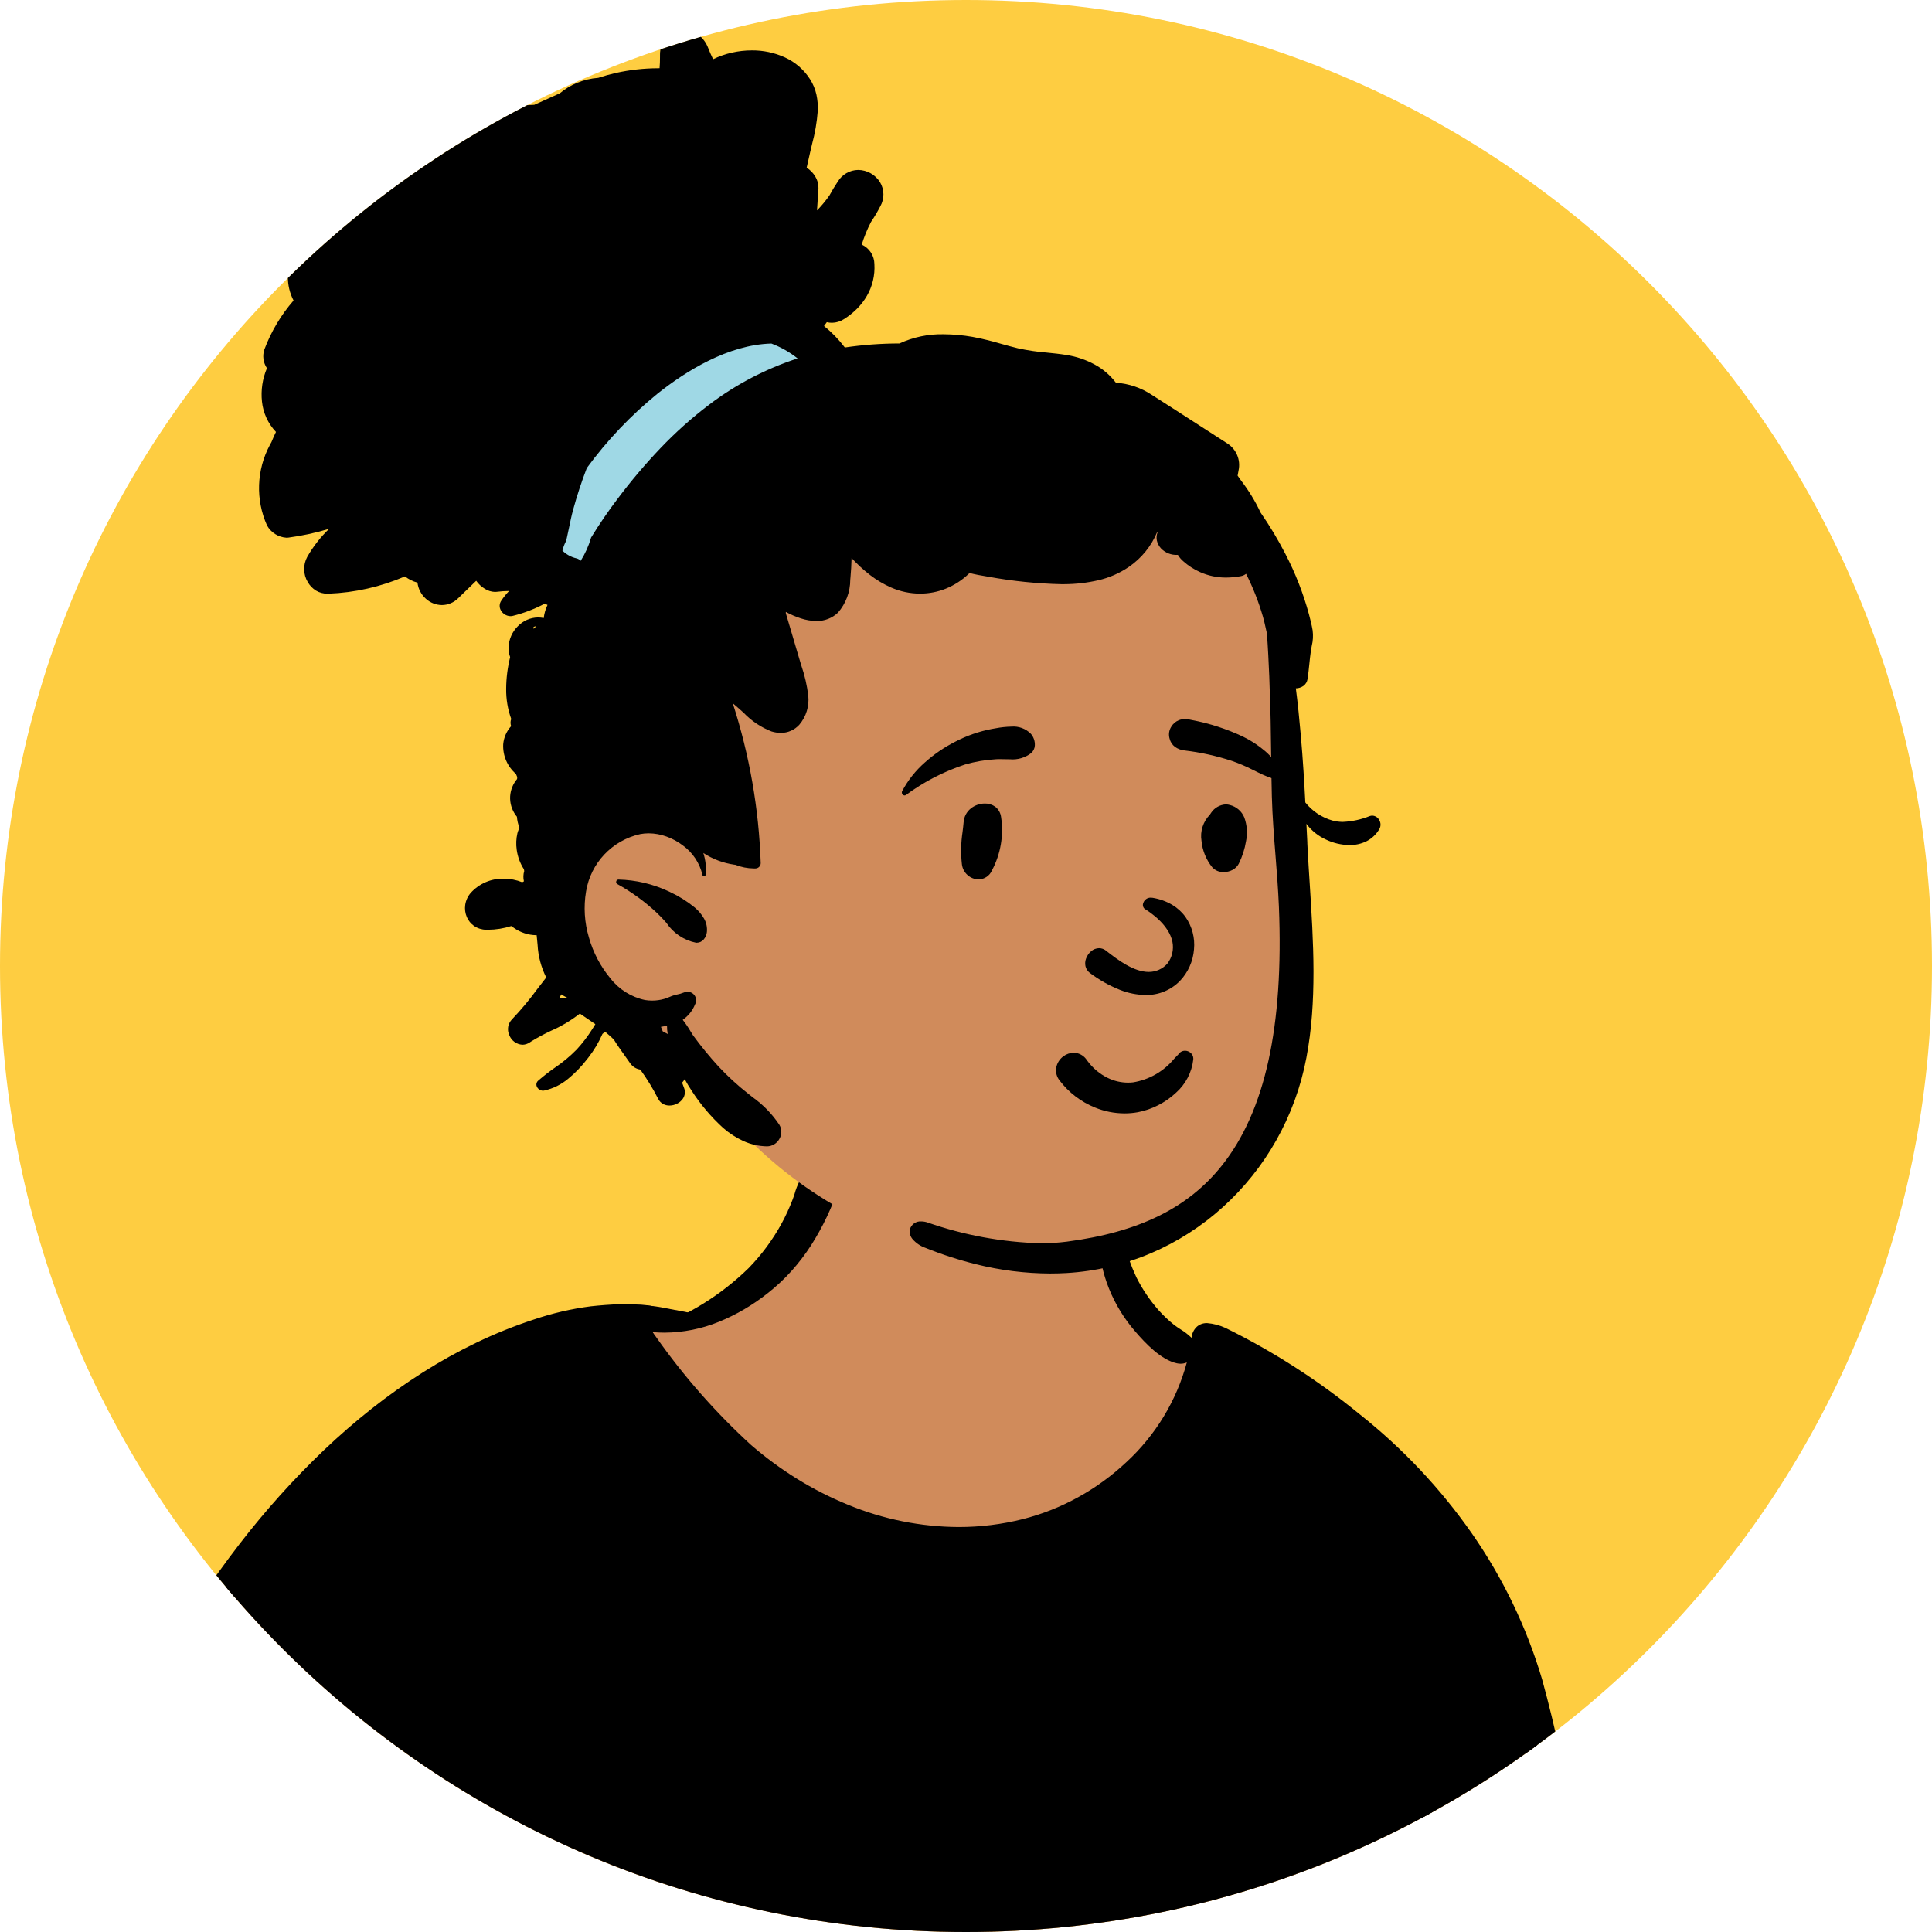
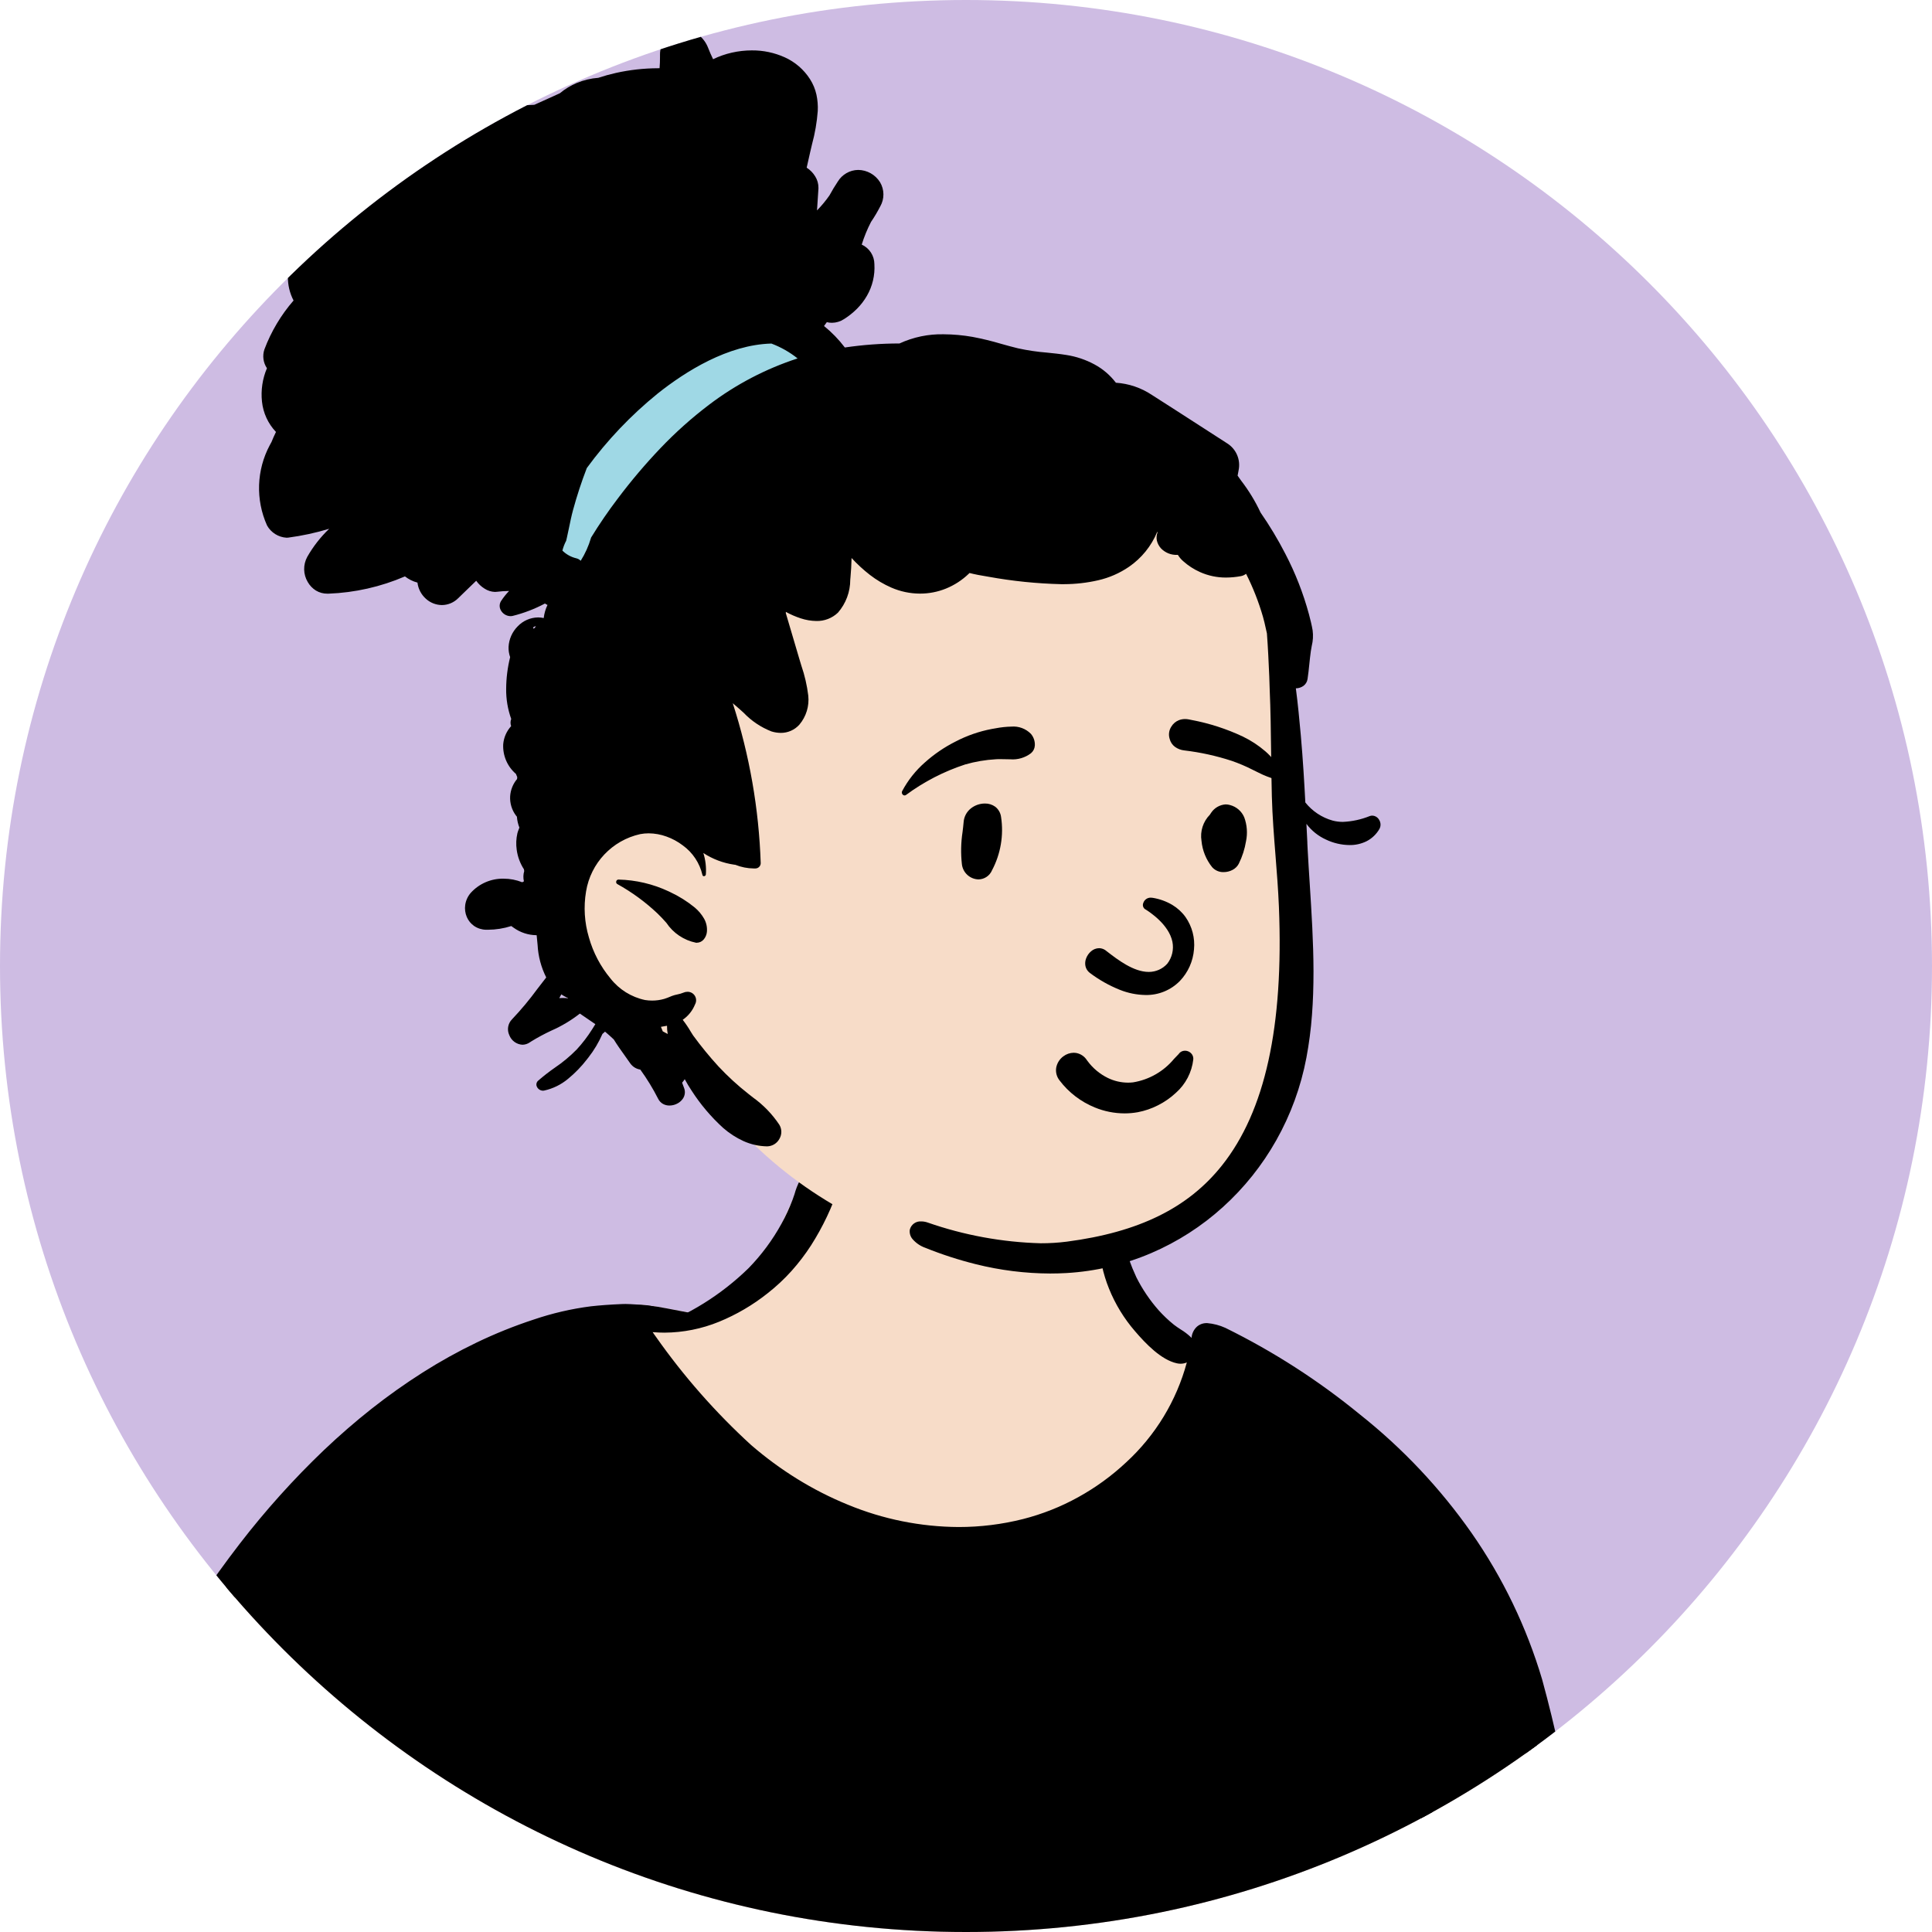
<svg xmlns="http://www.w3.org/2000/svg" id="Hey..." width="179" height="179" viewBox="0 0 179 179">
  <defs>
    <clipPath id="clip-path">
      <circle id="thanks_" data-name="thanks!!!!" cx="89.5" cy="89.5" r="89.5" fill="#fdea6b" />
    </clipPath>
  </defs>
-   <path id="thanks_2" data-name="thanks!!!!" d="M89.5,0A89.5,89.5,0,1,1,0,89.5,89.5,89.5,0,0,1,89.5,0Z" fill="#fecd41" />
+   <path id="thanks_2" data-name="thanks!!!!" d="M89.5,0A89.5,89.5,0,1,1,0,89.5,89.5,89.5,0,0,1,89.5,0Z" fill="#cebce3" />
  <g id="Hey...-2" data-name="Hey..." clip-path="url(#clip-path)">
    <g id="thanks" transform="translate(3.709 21.286)">
      <g id="BODY" transform="translate(0 81.333)">
-         <path id="_Skin" data-name="✋ Skin" d="M142.938,111.433q-1.155-6.5-2.117-13.041c-.3-2.069-.6-4.139-.869-6.213-.187-1.453-.472-3.115.52-4.191,1.4-1.515,2.662-2.811,2.833-4.981.161-2.041-.532-4.267-.964-6.248-.908-4.155-2.038-8.259-3.287-12.325-1.269-4.13-2.66-8.221-4.071-12.3A114.541,114.541,0,0,0,130.677,40.8a33.245,33.245,0,0,0-15.6-15.537c-1.7-.855-5.154-3.907-6.926-4.59-1.629-.628-1.623,1.206-3.226.515a6.406,6.406,0,0,1-3.192-2.523c-.779-1.34-2.732-3.213-3.03-4.772-.63-3.305.052-6.118-2.313-8.606A17.2,17.2,0,0,0,88.552.751C82.126-1.036,73.558.213,69.681,6.166c-1.852,2.843-2.5,6.28-5,8.6-2.182,2.026-1.693,3.411-4.519,4.455-.16.059-4.5-.868-4.658-.809-3.091-.66-6.046,1.187-8.881,2.258a62.238,62.238,0,0,0-12.035,6.146A76.166,76.166,0,0,0,15.05,45.589a91.807,91.807,0,0,0-12.64,24.3q-1.093,3.15-1.96,6.372a6.46,6.46,0,0,0-.275,3.677A4.739,4.739,0,0,0,2.053,82.3c1.139.818,3.424,1.35,3.379,3A28.662,28.662,0,0,1,4.765,89.1c-.247,1.473-.451,2.954-.654,4.434-.925,6.733-1.644,13.5-1.962,20.3a174.764,174.764,0,0,0-.108,20.193,2.581,2.581,0,0,0,.375,1.187.269.269,0,0,0,.033.5l.519.11a2.288,2.288,0,0,0,1.324.454c.35.011.7.027,1.049.045,3.687.768,7.373,1.494,11.108,2.044q6.81,1,13.661,1.656a188.185,188.185,0,0,0,28.1.118q14.076-.735,28.155-.361c9.4.244,18.8.652,28.2.819,10.506.186,21-.1,31.471-.933a2.153,2.153,0,0,0,2.042-2.676C146.381,128.458,144.458,119.992,142.938,111.433Z" transform="translate(1.338 0)" fill="#d08b5b" />
+         <path id="_Skin" data-name="✋ Skin" d="M142.938,111.433q-1.155-6.5-2.117-13.041c-.3-2.069-.6-4.139-.869-6.213-.187-1.453-.472-3.115.52-4.191,1.4-1.515,2.662-2.811,2.833-4.981.161-2.041-.532-4.267-.964-6.248-.908-4.155-2.038-8.259-3.287-12.325-1.269-4.13-2.66-8.221-4.071-12.3A114.541,114.541,0,0,0,130.677,40.8a33.245,33.245,0,0,0-15.6-15.537c-1.7-.855-5.154-3.907-6.926-4.59-1.629-.628-1.623,1.206-3.226.515a6.406,6.406,0,0,1-3.192-2.523c-.779-1.34-2.732-3.213-3.03-4.772-.63-3.305.052-6.118-2.313-8.606A17.2,17.2,0,0,0,88.552.751C82.126-1.036,73.558.213,69.681,6.166c-1.852,2.843-2.5,6.28-5,8.6-2.182,2.026-1.693,3.411-4.519,4.455-.16.059-4.5-.868-4.658-.809-3.091-.66-6.046,1.187-8.881,2.258a62.238,62.238,0,0,0-12.035,6.146A76.166,76.166,0,0,0,15.05,45.589a91.807,91.807,0,0,0-12.64,24.3q-1.093,3.15-1.96,6.372a6.46,6.46,0,0,0-.275,3.677A4.739,4.739,0,0,0,2.053,82.3c1.139.818,3.424,1.35,3.379,3A28.662,28.662,0,0,1,4.765,89.1c-.247,1.473-.451,2.954-.654,4.434-.925,6.733-1.644,13.5-1.962,20.3a174.764,174.764,0,0,0-.108,20.193,2.581,2.581,0,0,0,.375,1.187.269.269,0,0,0,.033.5l.519.11a2.288,2.288,0,0,0,1.324.454c.35.011.7.027,1.049.045,3.687.768,7.373,1.494,11.108,2.044q6.81,1,13.661,1.656a188.185,188.185,0,0,0,28.1.118q14.076-.735,28.155-.361c9.4.244,18.8.652,28.2.819,10.506.186,21-.1,31.471-.933a2.153,2.153,0,0,0,2.042-2.676C146.381,128.458,144.458,119.992,142.938,111.433Z" transform="translate(1.338 0)" fill="#f7dcc8" />
        <path id="_Top" data-name="👕 Top" d="M46.626,2.4l.205-.079C49.6,1.238,52.491-.5,55.507.139c.107-.04,2.07.359,3.414.612L57.645,2.08l-2.252.432Q67.047,21.691,82.96,21.691T107.11,2.512l.749-.207a2.2,2.2,0,0,1,.3.092c1.772.683,5.23,3.735,6.926,4.59a33.245,33.245,0,0,1,15.6,15.537,109.863,109.863,0,0,1,4.174,10.951l.132.382c1.411,4.083,2.8,8.175,4.071,12.3,1.194,3.888,2.28,7.812,3.167,11.783l.12.542c.433,1.982,1.125,4.207.964,6.248a5.508,5.508,0,0,1-.556,2.036l-15.367,5.514,7.321,49.789q-10.059.43-20.137.242c-9.4-.167-18.8-.575-28.2-.819q-13.663-.354-27.3.317l-2.311.118a181.277,181.277,0,0,1-26.638-.192l-.606-.059h0V114.4L32.63,73.843,16.786,70.869,1.232,63.336A4.13,4.13,0,0,1,.176,61.665a6,6,0,0,1,.2-3.41l.072-.267q.866-3.22,1.96-6.372a91.807,91.807,0,0,1,12.64-24.3A76.166,76.166,0,0,1,34.591,8.544,62.238,62.238,0,0,1,46.626,2.4Z" transform="translate(1.338 18.273)" />
        <path id="_Ink" data-name="🖍 Ink" d="M30.9,135.421a1.657,1.657,0,0,1-.194-.011,1.7,1.7,0,0,1-1.076-.571,1.737,1.737,0,0,1-.439-1.139c-.007-1.593.134-3.222.27-4.8v0c.057-.664.117-1.35.164-2.021.132-1.876.279-3.862.478-6.441.385-4.973.813-10.026,1.227-14.912v0c.238-2.808.484-5.712.72-8.576.2-2.435.432-5.081.729-8.327a45.7,45.7,0,0,1-12.548-2.3c-1.918-.613-3.881-1.343-6-2.232-1.792-.751-3.7-1.62-5.843-2.656-.106,2.4-.359,4.833-.6,7.186l-.038.363c-.81,7.8-1.414,14.686-1.847,21.04-.21,3.079-.387,6.366-.572,10.659-.075,1.74-.137,3.5-.184,5.242-.016.59-.03,1.178-.043,1.748L5.072,129a2.75,2.75,0,0,1-.821,2.245,1.9,1.9,0,0,1-1.23.482,1.744,1.744,0,0,1-1.191-.482,2.328,2.328,0,0,1-.722-1.334,7.038,7.038,0,0,1-.053-1.536h0c0-.13.01-.264.013-.4.023-.982.052-1.99.085-3,.066-1.983.151-4,.254-5.99.335-6.491,1-13.311,2.021-20.851l.367-2.672c.331-2.395.693-4.945,1.168-7.485a60.427,60.427,0,0,1,1.8-7.349c-.578-.287-1.178-.587-1.785-.893-.311-.157-.63-.313-.938-.465h0c-.739-.363-1.5-.737-2.222-1.15A3.275,3.275,0,0,1,.083,76.082a5.83,5.83,0,0,1,.279-2.793v0c.038-.145.074-.283.109-.421l.022-.09c.24-.985.511-2.02.806-3.077A101.63,101.63,0,0,1,5.557,57.535,99.536,99.536,0,0,1,18.508,35.26,77.132,77.132,0,0,1,26.3,26.594c1.432-1.36,2.914-2.645,4.4-3.82A56.911,56.911,0,0,1,35.454,19.4a48.662,48.662,0,0,1,4.982-2.769A43.493,43.493,0,0,1,45.724,14.5a27.225,27.225,0,0,1,5.312-1.232c.85-.095,1.765-.161,2.877-.209.108,0,.22-.007.334-.007a17.406,17.406,0,0,1,1.92.144h.007c.22.025.448.05.671.072a.092.092,0,0,1,.079.086.067.067,0,0,1-.058.072c-1.721.358-3.42.847-5.154,1.358L50.983,15c-1.806.533-3.74,1.133-5.646,1.907a50.566,50.566,0,0,0-10.467,5.875A71.859,71.859,0,0,0,18.727,39.224a96.69,96.69,0,0,0-11.06,20.27A100.307,100.307,0,0,0,3.746,71.238c-.25.939-.5,1.923-.732,2.923-.015.063-.041.147-.07.245-.1.335-.256.841-.13,1.07a1.514,1.514,0,0,0,.7.439c.1.041.188.079.257.115l.871.451c1.7.872,4.523,2.306,4.814,2.449l.443.217c6.19,3.026,14.413,6.527,23.129,6.75l.064-.694A65.118,65.118,0,0,1,34.972,73.79a.152.152,0,0,1,.147-.122.193.193,0,0,1,.187.167,50.743,50.743,0,0,1,.389,6.623c0,2.134-.089,4.269-.2,6.638-.247,5.4-.555,10.893-.853,16.2v0c-.134,2.387-.272,4.856-.4,7.284-.148,2.743-.33,5.53-.505,8.226v0c-.075,1.149-.152,2.337-.227,3.516-.064,1.016-.118,2.056-.17,3.062v0c-.149,2.892-.3,5.882-.722,8.763a1.359,1.359,0,0,1-.627.928A2.026,2.026,0,0,1,30.9,135.421Zm117.127-3.135a1.178,1.178,0,0,1-.484-.111l-.12-.056a2.2,2.2,0,0,1-1.4-1.343,7.27,7.27,0,0,1-.211-.989c-.026-.159-.054-.324-.085-.48-.185-.925-.361-1.854-.523-2.762-.328-1.842-.653-3.707-.965-5.543l-.293-1.731c-.967-5.732-1.953-11.844-2.446-18-.224-2.791-.464-5.6-.671-8.022l-.172-2.005c-.034-.4-.07-.807-.105-1.2v-.008c-.189-2.132-.384-4.338-.415-6.5l-.866.307-4.224,1.489c-.261.092-.537.207-.828.328a6.767,6.767,0,0,1-2.4.676,2.319,2.319,0,0,1-.28-.017,2.137,2.137,0,0,1-1.3-.555c.4,5.675.947,11.183,1.617,16.372.709,5.5,1.423,10.337,2.182,14.8.339,1.992.793,4.621,1.3,7.293.228,1.2.468,2.419.715,3.635.038.188.079.38.119.565.088.409.179.833.245,1.252a2.105,2.105,0,0,1-.474,1.7,1.2,1.2,0,0,1-.966.537.961.961,0,0,1-.517-.149,3.162,3.162,0,0,1-.808-.662,2.325,2.325,0,0,1-.443-.927c-.128-.495-.222-1.011-.313-1.511v-.005c-.04-.218-.081-.444-.124-.663-.26-1.315-.516-2.663-.763-4-.53-2.887-1-5.715-1.409-8.406-.731-4.862-1.349-9.876-1.835-14.9-.473-4.891-.835-9.93-1.076-14.976-.224-4.69-.311-9.534-.266-14.808.023-2.752.116-5.236.284-7.594.149-2.1.437-4.2.714-6.238l0-.019c.06-.437.121-.889.181-1.335a.076.076,0,0,1,.076-.069.067.067,0,0,1,.068.069c.066,1.175.149,2.37.23,3.526v0c.114,1.634.231,3.324.3,4.989s.12,3.349.166,4.983v0c.029,1.036.06,2.108.1,3.164.125,3.643.3,7.247.517,10.712a1.871,1.871,0,0,1,1.367-.622,1.668,1.668,0,0,1,.267.022,11.441,11.441,0,0,0,1.754-.583c.328-.129.638-.25.94-.351l3.2-1.065c1.592-.53,3.3-1.1,5.047-1.654a127.22,127.22,0,0,1-3.422-15.4l-.393-2.342c-.373-2.21-.786-4.575-1.277-6.9-.535-2.533-1.108-4.754-1.751-6.789A43.816,43.816,0,0,0,129.146,34.4a71.261,71.261,0,0,0-10.065-10.532c-1.813-1.6-3.732-3.135-5.587-4.62-1.328-1.062-2.7-2.161-4.026-3.276a1.828,1.828,0,0,1,.011.586,20.77,20.77,0,0,1-2.327,7.027,23.244,23.244,0,0,1-2.025,3.127A23.678,23.678,0,0,1,94.5,34.531a26,26,0,0,1-4.59,1.238,27.77,27.77,0,0,1-4.758.408,29.124,29.124,0,0,1-4.869-.413,29.667,29.667,0,0,1-4.764-1.225,32.314,32.314,0,0,1-6.439-3.089A33.153,33.153,0,0,1,63.413,27a30.8,30.8,0,0,1-4.518-5.574,26.977,26.977,0,0,1-2.986-6.464.12.12,0,0,1,.014-.11.138.138,0,0,1,.112-.052.146.146,0,0,1,.119.059l.406.553.06.081a.2.2,0,0,1,.137-.215,24.486,24.486,0,0,0,8.889-5.544,19.027,19.027,0,0,0,3.046-4.111A16.331,16.331,0,0,0,69.719,3.4l.071-.2c.039-.109.078-.221.112-.321A6.413,6.413,0,0,1,71.127.494,1.531,1.531,0,0,1,72.274,0a1.952,1.952,0,0,1,1.539.788,1.5,1.5,0,0,1,.209,1.386,24.346,24.346,0,0,1-2.584,5.443A19.127,19.127,0,0,1,69.619,10,17.412,17.412,0,0,1,67.4,12.069,18.5,18.5,0,0,1,62.908,14.7a13.575,13.575,0,0,1-5.047,1.008c-.349,0-.7-.015-1.051-.044a.232.232,0,0,1-.079-.021l.337.456a61.524,61.524,0,0,0,8.8,10.008,33.207,33.207,0,0,0,4.273,3.145,31.478,31.478,0,0,0,4.714,2.4,27.221,27.221,0,0,0,10.253,2.065,24.334,24.334,0,0,0,5.965-.738,21.546,21.546,0,0,0,5.105-2.022,22.085,22.085,0,0,0,4.454-3.235,19.419,19.419,0,0,0,5.619-9.256,1.4,1.4,0,0,1-.577.121,1.624,1.624,0,0,1-.343-.038c-1.464-.317-2.912-1.844-3.874-2.966a14.021,14.021,0,0,1-2.414-3.947,12.718,12.718,0,0,1-.929-4.381,9.547,9.547,0,0,1,.2-2.243A7.34,7.34,0,0,1,99.1,2.934a.3.3,0,0,1,.268-.168.385.385,0,0,1,.367.339l.056.486a19.593,19.593,0,0,0,1.782,6.983,14.3,14.3,0,0,0,2.053,3.044,11.968,11.968,0,0,0,1.426,1.354c.2.157.417.3.629.438a5.438,5.438,0,0,1,.924.7l.082.087,0-.016a1.581,1.581,0,0,1,.5-1.028,1.352,1.352,0,0,1,.895-.329h.058a5.136,5.136,0,0,1,1.681.441l.027.013a64.871,64.871,0,0,1,12.435,8.006,52.349,52.349,0,0,1,10.354,10.99,47.145,47.145,0,0,1,6.535,13.573,122.036,122.036,0,0,1,2.917,13.665l.009.052.179,1.028.531,3.032A60.891,60.891,0,0,0,146.325,79.1a1.977,1.977,0,0,1,.067,1.578,1.862,1.862,0,0,1-1.113.985c-1.254.47-2.63.972-4.333,1.579.512,2.193.885,4.467,1.246,6.667v.007c.138.844.282,1.717.43,2.568.637,3.656,1.367,7.359,2.073,10.941v.007c.548,2.78,1.114,5.654,1.634,8.488.306,1.669.6,3.368.888,5.011.282,1.623.574,3.3.876,4.95.179.979.371,2,.54,2.9l.015.082c.112.593.227,1.207.339,1.809.106.568.206,1.145.3,1.7.047.272.1.581.155.884l.026.143.02.1a2.781,2.781,0,0,1,.051,1.275,2.73,2.73,0,0,1-.8,1.14l0,0-.112.114A.833.833,0,0,1,148.023,132.286Z" transform="translate(0 5.143)" />
      </g>
      <g id="HEAD" transform="translate(39.351)">
-         <path id="_Skin-2" data-name="✋ Skin" d="M68.718,39.824c-.453-5.856.249-11.994-2.011-17.56C62.768,13.029,51.72,9.95,43.156,6.434c-3.431-1.013-14.977-1.155-18.994-2.5C15.069.9,12.9-2.712,5.672,3.066A7.848,7.848,0,0,0,3.133,6.591l.023.006a1.953,1.953,0,0,0,.37,1.686A11.772,11.772,0,0,0,.689,20.54C5.934,31.623,5.687,37.616,4,49.532,1.79,60.656,6.834,64.719,15.186,70.772a2.049,2.049,0,0,0,.033,2.116C24.877,86.449,43.087,92.924,58.69,86.041c6.333-2.817,9.161-9.556,10.774-15.638a43.48,43.48,0,0,0,.927-20.921A86.571,86.571,0,0,1,68.718,39.824Z" transform="translate(7.053 6.606)" fill="#d08b5b" />
+         <path id="_Skin-2" data-name="✋ Skin" d="M68.718,39.824c-.453-5.856.249-11.994-2.011-17.56C62.768,13.029,51.72,9.95,43.156,6.434c-3.431-1.013-14.977-1.155-18.994-2.5C15.069.9,12.9-2.712,5.672,3.066A7.848,7.848,0,0,0,3.133,6.591l.023.006a1.953,1.953,0,0,0,.37,1.686A11.772,11.772,0,0,0,.689,20.54C5.934,31.623,5.687,37.616,4,49.532,1.79,60.656,6.834,64.719,15.186,70.772a2.049,2.049,0,0,0,.033,2.116C24.877,86.449,43.087,92.924,58.69,86.041c6.333-2.817,9.161-9.556,10.774-15.638a43.48,43.48,0,0,0,.927-20.921A86.571,86.571,0,0,1,68.718,39.824Z" transform="translate(7.053 6.606)" fill="#f7dcc8" />
        <path id="bandana" d="M0,23.212l5.743,3.823L26.3,5.38,19.458,0S7.048,9.165,4.607,11.584,0,23.212,0,23.212Z" transform="translate(6.596 6.606)" fill="#9fd8e5" />
        <path id="_Ink-2" data-name="🖍 Ink" d="M73.3,115.181a28.862,28.862,0,0,1-6.881-.861,35.347,35.347,0,0,1-4.675-1.516,2.791,2.791,0,0,1-1.2-.817,1.1,1.1,0,0,1-.248-.869,1.016,1.016,0,0,1,1.071-.764,1.81,1.81,0,0,1,.572.1,34.664,34.664,0,0,0,10.483,1.925,18.8,18.8,0,0,0,2.422-.15c6.667-.871,11.234-3.115,14.374-7.062,4-5.029,5.725-12.87,5.275-23.972-.064-1.574-.191-3.175-.314-4.723-.143-1.8-.291-3.661-.34-5.491-.035-1.336-.051-2.693-.067-4.005-.023-1.96-.047-3.986-.135-5.978L93.6,59.861c-.058-1.339-.118-2.652-.218-3.985-.037-.157-.072-.317-.106-.472-.078-.353-.158-.718-.26-1.069a22.973,22.973,0,0,0-1.565-3.983,1.106,1.106,0,0,1-.477.217A7.688,7.688,0,0,1,89.6,50.7a5.828,5.828,0,0,1-2.417-.508,5.953,5.953,0,0,1-1.556-1.008,2.372,2.372,0,0,1-.494-.585h-.045A1.97,1.97,0,0,1,83.57,48a1.625,1.625,0,0,1-.387-.738,1.329,1.329,0,0,1,.057-.722l.018-.047-.042-.015A7.331,7.331,0,0,1,80.609,49.7a8.324,8.324,0,0,1-2.869,1.254,14.246,14.246,0,0,1-3.129.359l-.312,0a43.388,43.388,0,0,1-6.691-.684c-.721-.114-1.271-.222-1.782-.35l-.027.028c-.014.015-.029.031-.044.044a6.648,6.648,0,0,1-2.112,1.372,6.374,6.374,0,0,1-2.4.465,6.694,6.694,0,0,1-2.659-.557A9.431,9.431,0,0,1,56.6,50.455,13.734,13.734,0,0,1,54.9,48.889c-.016.635-.048,1.217-.1,1.777l-.021.234a4.65,4.65,0,0,1-1.138,3.05,2.8,2.8,0,0,1-2.006.775,4.807,4.807,0,0,1-1.44-.244,8.068,8.068,0,0,1-1.385-.6c0,.04,0,.083,0,.124.385,1.308.779,2.64,1.16,3.928l.008.027.089.3.09.3.093.307v0a13.585,13.585,0,0,1,.637,2.761,3.576,3.576,0,0,1-.822,2.7,2.287,2.287,0,0,1-1.724.764,3,3,0,0,1-.863-.135A7.175,7.175,0,0,1,44.9,63.227l0,0c-.151-.136-.293-.265-.438-.392l-.57-.492a53.991,53.991,0,0,1,2.59,14.821.494.494,0,0,1-.488.488c-.052,0-.105,0-.158,0a4.7,4.7,0,0,1-1.71-.34.985.985,0,0,1-.1-.01,7.061,7.061,0,0,1-2.859-1.08,5.3,5.3,0,0,1,.232,1.99.179.179,0,0,1-.179.157.134.134,0,0,1-.137-.115,4.68,4.68,0,0,0-1.82-2.738,5.611,5.611,0,0,0-1.505-.818,4.915,4.915,0,0,0-1.657-.3,4.194,4.194,0,0,0-.78.072A6.518,6.518,0,0,0,30.3,79.784a9.4,9.4,0,0,0,.266,4.265,10.3,10.3,0,0,0,1.995,3.794,5.518,5.518,0,0,0,3.208,2,4.216,4.216,0,0,0,.655.051,4.008,4.008,0,0,0,1.123-.158,5.966,5.966,0,0,0,.582-.218l.123-.051a3.261,3.261,0,0,1,.511-.143,2.83,2.83,0,0,0,.545-.16.932.932,0,0,1,.383-.085.786.786,0,0,1,.705,1.172,3.131,3.131,0,0,1-1.14,1.423,9.994,9.994,0,0,1,.754,1.118c.092.152.165.272.212.335a33.673,33.673,0,0,0,2.333,2.853,24.334,24.334,0,0,0,2.783,2.554l.416.328a9.8,9.8,0,0,1,2.455,2.538,1.272,1.272,0,0,1,.009,1.3,1.322,1.322,0,0,1-1.141.7h-.017a5.531,5.531,0,0,1-2.175-.489,7.786,7.786,0,0,1-1.875-1.211,17.376,17.376,0,0,1-2.925-3.454c-.222-.331-.439-.691-.644-1.07a2.288,2.288,0,0,1-.242.324l.177.476a1.066,1.066,0,0,1-.117,1.023,1.416,1.416,0,0,1-.536.452,1.567,1.567,0,0,1-.694.167,1.227,1.227,0,0,1-.6-.149,1.111,1.111,0,0,1-.452-.482,19.969,19.969,0,0,0-1.651-2.7,1.4,1.4,0,0,1-.919-.558c-.162-.235-.334-.475-.5-.708-.352-.492-.717-1-1.038-1.525-.247-.235-.512-.472-.81-.724l-.041.036,0,0c-.065.057-.133.116-.2.177a10.1,10.1,0,0,1-1.308,2.192l-.114.145a11.133,11.133,0,0,1-1.76,1.819,5.183,5.183,0,0,1-2.228,1.092.558.558,0,0,1-.1.01.639.639,0,0,1-.577-.4.47.47,0,0,1,.142-.537,18.176,18.176,0,0,1,1.519-1.183,13.182,13.182,0,0,0,2.049-1.705,12.828,12.828,0,0,0,1.414-1.848l.094-.152c.062-.1.13-.21.212-.339-.48-.326-.965-.659-1.435-.981a12.307,12.307,0,0,1-2.645,1.58,18.49,18.49,0,0,0-1.844.99l-.145.095a1.228,1.228,0,0,1-.688.222,1.384,1.384,0,0,1-1.218-.895,1.3,1.3,0,0,1,.257-1.463,28.779,28.779,0,0,0,2.353-2.823h0c.265-.348.54-.707.814-1.053a7.594,7.594,0,0,1-.8-3.015c-.035-.309-.062-.625-.087-.9h-.048a3.679,3.679,0,0,1-2.064-.678l-.238-.17a7.209,7.209,0,0,1-2.161.343l-.175,0a2.02,2.02,0,0,1-1.109-.35,1.938,1.938,0,0,1-.67-.817,2.087,2.087,0,0,1-.153-1.135,2.178,2.178,0,0,1,.516-1.119A4,4,0,0,1,22.668,78.6a4.62,4.62,0,0,1,1.719.331c.05-.026.1-.055.156-.084a1.844,1.844,0,0,1,.027-.948l-.025-.17a4.4,4.4,0,0,1-.67-1.805,4.167,4.167,0,0,1,.064-1.535,2.6,2.6,0,0,1,.119-.348c.022-.057.045-.115.066-.174a3.367,3.367,0,0,1-.23-1.008c-.033-.04-.072-.086-.107-.136a2.724,2.724,0,0,1-.52-1.758,2.766,2.766,0,0,1,.642-1.6c0-.06.009-.118.016-.172-.043-.1-.084-.2-.122-.3a3.4,3.4,0,0,1-1.179-2.748,2.86,2.86,0,0,1,.734-1.679.951.951,0,0,1,.008-.666,7.955,7.955,0,0,1-.468-2.786,12.424,12.424,0,0,1,.368-2.939,2.591,2.591,0,0,1-.145-.949,2.91,2.91,0,0,1,.84-1.9,2.651,2.651,0,0,1,1.892-.831h.028a2.5,2.5,0,0,1,.5.058l0-.034a3.843,3.843,0,0,1,.347-1.182.75.75,0,0,1-.232-.133,13.1,13.1,0,0,1-2.979,1.146.905.905,0,0,1-.219.027,1.048,1.048,0,0,1-.895-.547.834.834,0,0,1,.038-.879,6.42,6.42,0,0,1,.728-.908,9.363,9.363,0,0,0-1.138.077,1.34,1.34,0,0,1-.172.011,1.863,1.863,0,0,1-.955-.3,2.65,2.65,0,0,1-.781-.733c-.557.541-1.122,1.087-1.669,1.615l0,0a2.141,2.141,0,0,1-1.506.636,2.24,2.24,0,0,1-1.485-.581,2.4,2.4,0,0,1-.783-1.5,3.181,3.181,0,0,1-1.159-.575,19.764,19.764,0,0,1-7.083,1.6l-.09,0A2.017,2.017,0,0,1,5.265,51.9a2.255,2.255,0,0,1-.748-.781,2.353,2.353,0,0,1-.046-2.338,11.438,11.438,0,0,1,2.03-2.6A23.828,23.828,0,0,1,2.711,47a1.175,1.175,0,0,1-.155.01A2.223,2.223,0,0,1,.742,45.872,8.453,8.453,0,0,1,1,38.428c.038-.077.081-.151.122-.224h0l.03-.053c.129-.322.27-.638.418-.941A4.809,4.809,0,0,1,.274,34.4a6.221,6.221,0,0,1,.46-3.095A1.982,1.982,0,0,1,.5,29.56a14.917,14.917,0,0,1,2.7-4.528,4.62,4.62,0,0,1-.524-2.217,5.636,5.636,0,0,1,.232-1.553,5.778,5.778,0,0,1,1.624-2.638A7.865,7.865,0,0,1,7.766,16.91a9.191,9.191,0,0,1,1.868-2.322l0,0c.028-.061.056-.123.087-.184a6.558,6.558,0,0,1,2.337-2.511,7.246,7.246,0,0,1,1.514-.716A8.1,8.1,0,0,1,15.22,10.8a2.393,2.393,0,0,1,.467-1.179,2.07,2.07,0,0,1,1.024-.741,6.979,6.979,0,0,1,1.039-2.071A2.543,2.543,0,0,1,19.763,5.69a2.215,2.215,0,0,1,1.1.3,13.692,13.692,0,0,1,1.807,1.23A2.486,2.486,0,0,1,23.545,7L23.628,7l1.879-.1c.5-.221,1.005-.452,1.5-.676l.865-.394a6.319,6.319,0,0,1,1.576-.958A6.424,6.424,0,0,1,31.432,4.4a17.082,17.082,0,0,1,1.647-.455,18.208,18.208,0,0,1,3.875-.433h.158c.028-.357.041-.716.039-1.066l0-.18A2.115,2.115,0,0,1,37.718.774,2.4,2.4,0,0,1,39.123.026,2.339,2.339,0,0,1,39.469,0a2.05,2.05,0,0,1,1.3.455A2.815,2.815,0,0,1,41.6,1.6l.022.055c.13.334.276.668.448,1.021a7.94,7.94,0,0,1,1.734-.608,8.382,8.382,0,0,1,1.855-.209,7.269,7.269,0,0,1,3.051.642,5.435,5.435,0,0,1,2.336,2.018,4.434,4.434,0,0,1,.6,1.443,5.824,5.824,0,0,1,.121,1.515,16.348,16.348,0,0,1-.53,3.075c-.057.237-.115.482-.169.721l-.328,1.453a2.487,2.487,0,0,1,.791.807,1.956,1.956,0,0,1,.3,1.065l0,.058-.133,2.027a10.543,10.543,0,0,0,1.155-1.392c.243-.445.5-.875.772-1.28a2.244,2.244,0,0,1,1.89-1.077,2.416,2.416,0,0,1,2.021,1.134,2.22,2.22,0,0,1,.023,2.241,13.713,13.713,0,0,1-.858,1.444,12.826,12.826,0,0,0-.86,2.1,2,2,0,0,1,1.174,1.815A5.221,5.221,0,0,1,56.32,24.6a5.806,5.806,0,0,1-.914,1.193,6.807,6.807,0,0,1-1.22.971,2.061,2.061,0,0,1-1.106.333,1.96,1.96,0,0,1-.473-.058c-.081.109-.173.233-.259.356a11.5,11.5,0,0,1,1.929,1.99,34.9,34.9,0,0,1,5.063-.373,9.278,9.278,0,0,1,4.1-.851,15.911,15.911,0,0,1,2.659.24,26.584,26.584,0,0,1,2.668.647h0c.5.141,1.023.286,1.54.411a19.973,19.973,0,0,0,2.69.4c.59.06,1.2.121,1.8.219a8.074,8.074,0,0,1,2.614.879,6.147,6.147,0,0,1,1.978,1.693,6.822,6.822,0,0,1,3.349,1.139c1.5.954,3.014,1.933,4.481,2.879l.008.005c.808.522,1.644,1.061,2.469,1.592a2.367,2.367,0,0,1,1.06,2.506l-.011.065-.078.423.183.26.16.225a15.687,15.687,0,0,1,1.782,2.931,33.984,33.984,0,0,1,2.3,3.832,27.862,27.862,0,0,1,2.186,5.6c.119.457.254.974.339,1.482a3.879,3.879,0,0,1-.082,1.45h0c-.029.153-.059.311-.083.476-.06.409-.1.828-.144,1.234-.045.444-.092.9-.161,1.351a.959.959,0,0,1-.384.64,1.252,1.252,0,0,1-.7.225c.19,1.444.326,2.885.459,4.356.2,2.244.329,4.5.419,6.217a4.936,4.936,0,0,0,2.533,1.68,3.675,3.675,0,0,0,.949.12,7.492,7.492,0,0,0,2.48-.537.706.706,0,0,1,.24-.043.755.755,0,0,1,.644.405.822.822,0,0,1,.024.819,2.892,2.892,0,0,1-1.21,1.155,3.456,3.456,0,0,1-1.57.348,5.178,5.178,0,0,1-2.182-.511,4.658,4.658,0,0,1-1.807-1.453c.027.571.057,1.152.085,1.714v.007l0,.086.028.547c.057,1.062.126,2.15.194,3.2.169,2.654.344,5.4.349,8.1,0,1.454-.043,2.773-.14,4.033a35.932,35.932,0,0,1-.519,3.987,25.024,25.024,0,0,1-2.793,7.646,24.645,24.645,0,0,1-4.948,6.19,23.908,23.908,0,0,1-6.636,4.258,23.394,23.394,0,0,1-7.857,1.849C74.316,115.166,73.808,115.181,73.3,115.181Zm-35.5-22.954h0c-.192.041-.382.073-.564.1l.008.018c.053.131.108.267.162.4.157.088.312.17.461.244a3.91,3.91,0,0,1-.067-.762Zm-9.659-2.574a4.277,4.277,0,0,1,.484.028v-.028l-.015-.005a.688.688,0,0,1-.086-.033,4.225,4.225,0,0,1-.517-.295l-.127.233-.054.1-.007.012C27.933,89.656,28.041,89.652,28.147,89.652ZM25.658,55.215c-.193.006-.262.1-.261.157a.047.047,0,0,0,.047.051c.021,0,.078-.013.152-.13A.583.583,0,0,1,25.658,55.215ZM47.471,29.02c-4.031.106-7.96,2.582-10.546,4.641a37.028,37.028,0,0,0-6.555,6.893A39.741,39.741,0,0,0,29.1,44.421c-.151.553-.267,1.119-.379,1.666v0c-.063.305-.128.621-.2.931l-.061.266a4.184,4.184,0,0,0-.352.918,2.712,2.712,0,0,0,1.295.716.8.8,0,0,1,.4.23,8.388,8.388,0,0,0,.952-2.115L30.763,47a43.766,43.766,0,0,1,2.5-3.651,52.281,52.281,0,0,1,3.925-4.63,37.671,37.671,0,0,1,4.524-4.041,27.764,27.764,0,0,1,8.187-4.28A8.949,8.949,0,0,0,47.471,29.02ZM40.555,84.535l-.061,0a4.335,4.335,0,0,1-2.752-1.845c-.277-.31-.539-.6-.818-.862a18.34,18.34,0,0,0-3.73-2.731.21.21,0,0,1-.1-.239.213.213,0,0,1,.19-.176h.023a11.577,11.577,0,0,1,4.649,1.094l.132.064a10.837,10.837,0,0,1,2.283,1.432,3.834,3.834,0,0,1,.863,1.029,2.091,2.091,0,0,1,.262,1.234,1.29,1.29,0,0,1-.285.684A.848.848,0,0,1,40.555,84.535Z" transform="translate(-19.062 -18.476)" />
      </g>
      <g id="FACE" transform="translate(69.723 35.429)">
        <path id="_Ink-3" data-name="🖍 Ink" d="M20.637,36.535a7.3,7.3,0,0,1-2.76-.549,7.8,7.8,0,0,1-1.8-1.032,7.661,7.661,0,0,1-1.466-1.475A1.507,1.507,0,0,1,14.3,32.31a1.685,1.685,0,0,1,.658-1.057,1.624,1.624,0,0,1,.965-.335,1.4,1.4,0,0,1,.215.017,1.49,1.49,0,0,1,1,.658l.059.081a5.145,5.145,0,0,0,1.886,1.578,4.293,4.293,0,0,0,1.871.435,4.158,4.158,0,0,0,.464-.026,6.223,6.223,0,0,0,3.8-2.175c.125-.127.257-.265.429-.447a.679.679,0,0,1,.356-.273.731.731,0,0,1,.232-.037.787.787,0,0,1,.259.044.778.778,0,0,1,.386.292.716.716,0,0,1,.122.472A4.857,4.857,0,0,1,25.39,34.63a7.09,7.09,0,0,1-1.67,1.161,6.969,6.969,0,0,1-1.854.634A6.847,6.847,0,0,1,20.637,36.535Zm1.942-10.968h0a6.685,6.685,0,0,1-2.378-.478,12.019,12.019,0,0,1-2.8-1.582,1.071,1.071,0,0,1-.39-.619,1.279,1.279,0,0,1,.055-.695,1.581,1.581,0,0,1,.471-.679,1.148,1.148,0,0,1,.734-.285,1.043,1.043,0,0,1,.568.174l.189.145,0,0c.972.749,2.44,1.881,3.849,1.881a2.3,2.3,0,0,0,1.712-.757,2.519,2.519,0,0,0,.48-2.033c-.325-1.58-2.048-2.732-2.569-3.048a.477.477,0,0,1-.13-.55.713.713,0,0,1,.7-.493.976.976,0,0,1,.164.014,5.2,5.2,0,0,1,1.824.657,4.134,4.134,0,0,1,1.227,1.128,4.472,4.472,0,0,1,.783,2.994,4.775,4.775,0,0,1-1.305,2.922A4.328,4.328,0,0,1,22.579,25.567ZM7.106,14.857a1.591,1.591,0,0,1-1.543-1.412,11.415,11.415,0,0,1,.061-2.981c.036-.29.073-.589.1-.912A1.783,1.783,0,0,1,6.4,8.276a2.093,2.093,0,0,1,1.285-.45,1.587,1.587,0,0,1,.972.3,1.436,1.436,0,0,1,.537.953,7.977,7.977,0,0,1-.837,4.929A1.383,1.383,0,0,1,7.106,14.857Zm22.712-.676a1.366,1.366,0,0,1-1.069-.457,4.585,4.585,0,0,1-.986-2.436,2.816,2.816,0,0,1,.772-2.422,1.6,1.6,0,0,1,.124-.188A1.749,1.749,0,0,1,30,7.907a1.461,1.461,0,0,1,.408.06A1.965,1.965,0,0,1,31.725,9.11a4.031,4.031,0,0,1,.163,2.211,7.385,7.385,0,0,1-.672,2.086,1.356,1.356,0,0,1-.581.572A1.765,1.765,0,0,1,29.818,14.181ZM.251,7.078a.248.248,0,0,1-.207-.126.275.275,0,0,1-.017-.271A9.4,9.4,0,0,1,2.141,4.014,13.064,13.064,0,0,1,4.969,2.088,12.183,12.183,0,0,1,8.326.92L8.685.857A8.761,8.761,0,0,1,10.15.7a2.268,2.268,0,0,1,1.808.672,1.529,1.529,0,0,1,.363,1.088,1,1,0,0,1-.363.711,2.791,2.791,0,0,1-1.909.559c-.15,0-.306,0-.457-.008H9.587c-.145,0-.309-.008-.471-.008s-.284,0-.409.011a12.945,12.945,0,0,0-2.842.483A19.333,19.333,0,0,0,.383,7.035.236.236,0,0,1,.251,7.078ZM34.833,5.636h0L34.681,5.6a8.569,8.569,0,0,1-1.658-.645l-.538-.265a14.979,14.979,0,0,0-1.923-.817,22.748,22.748,0,0,0-4.38-.965,1.793,1.793,0,0,1-.879-.333,1.313,1.313,0,0,1-.492-.746A1.332,1.332,0,0,1,24.963.709a1.428,1.428,0,0,1,.694-.6A1.564,1.564,0,0,1,26.248,0a1.746,1.746,0,0,1,.341.034l.274.056a19.643,19.643,0,0,1,4.731,1.532,9.568,9.568,0,0,1,2.081,1.364,6.058,6.058,0,0,1,1.471,1.9c.051.4,0,.494-.05.56l-.015.019-.013.018a.38.38,0,0,1-.235.156Z" transform="translate(10.124 9.905)" />
      </g>
    </g>
  </g>
</svg>
